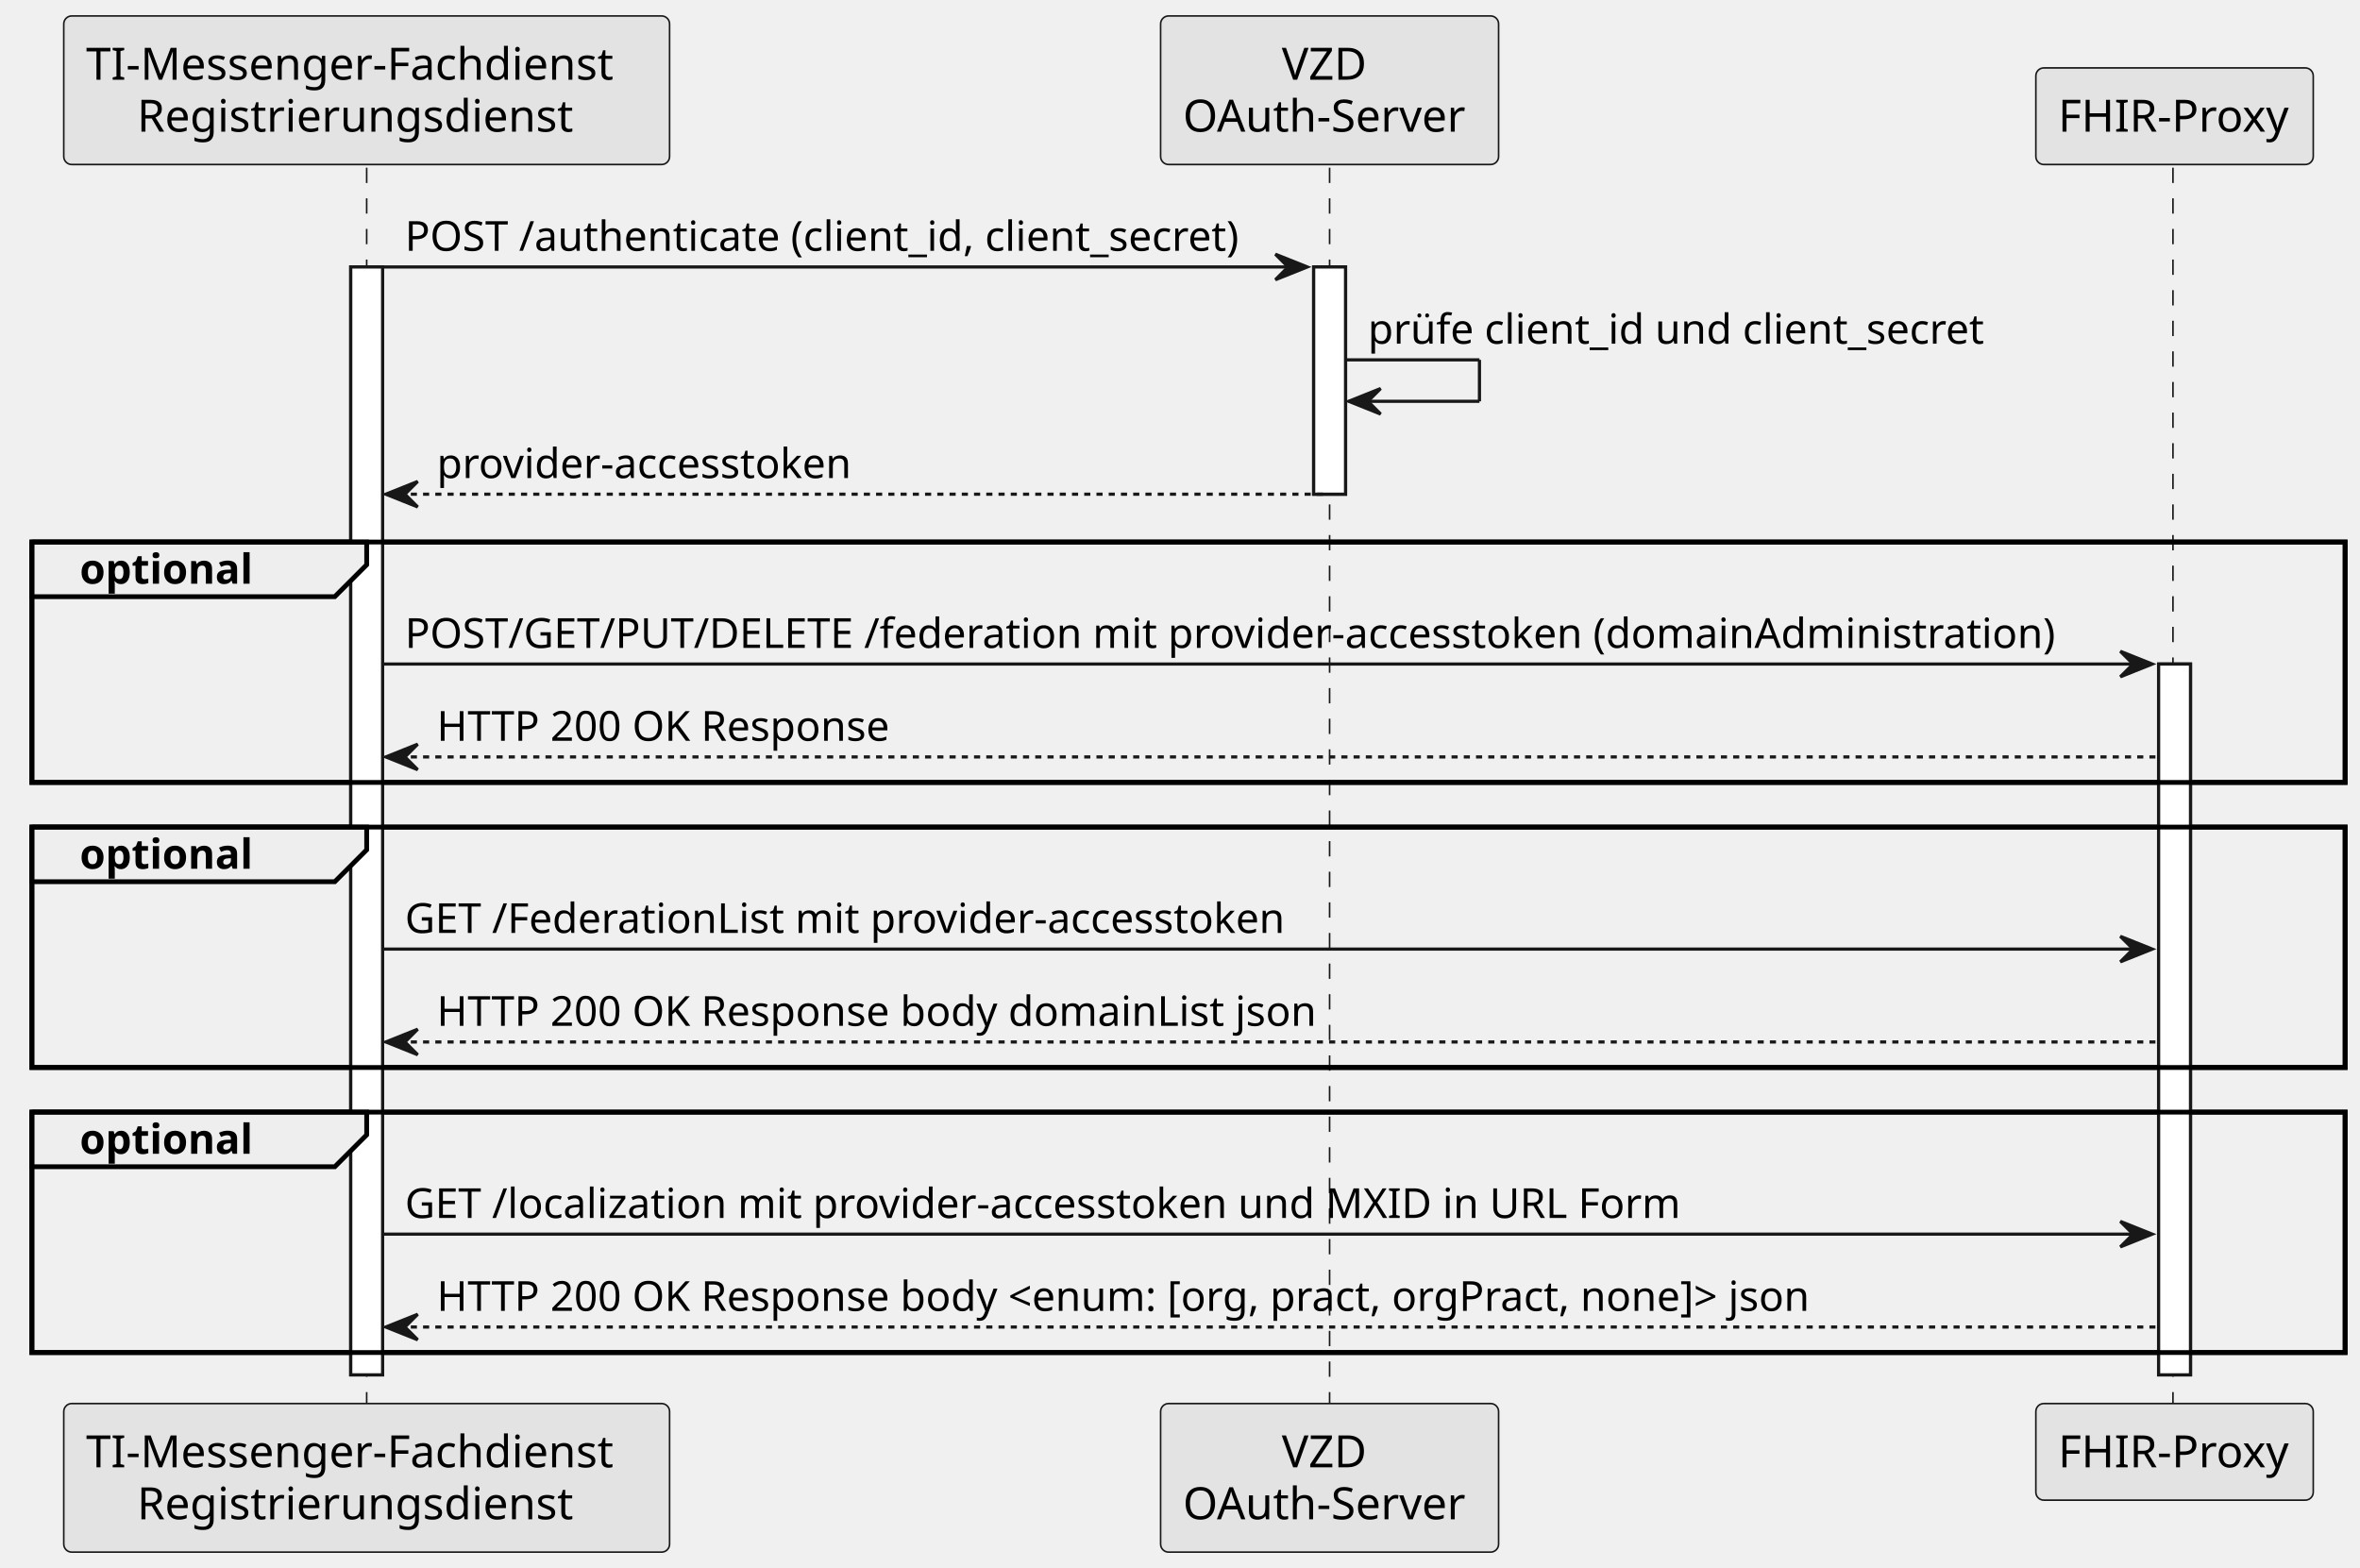
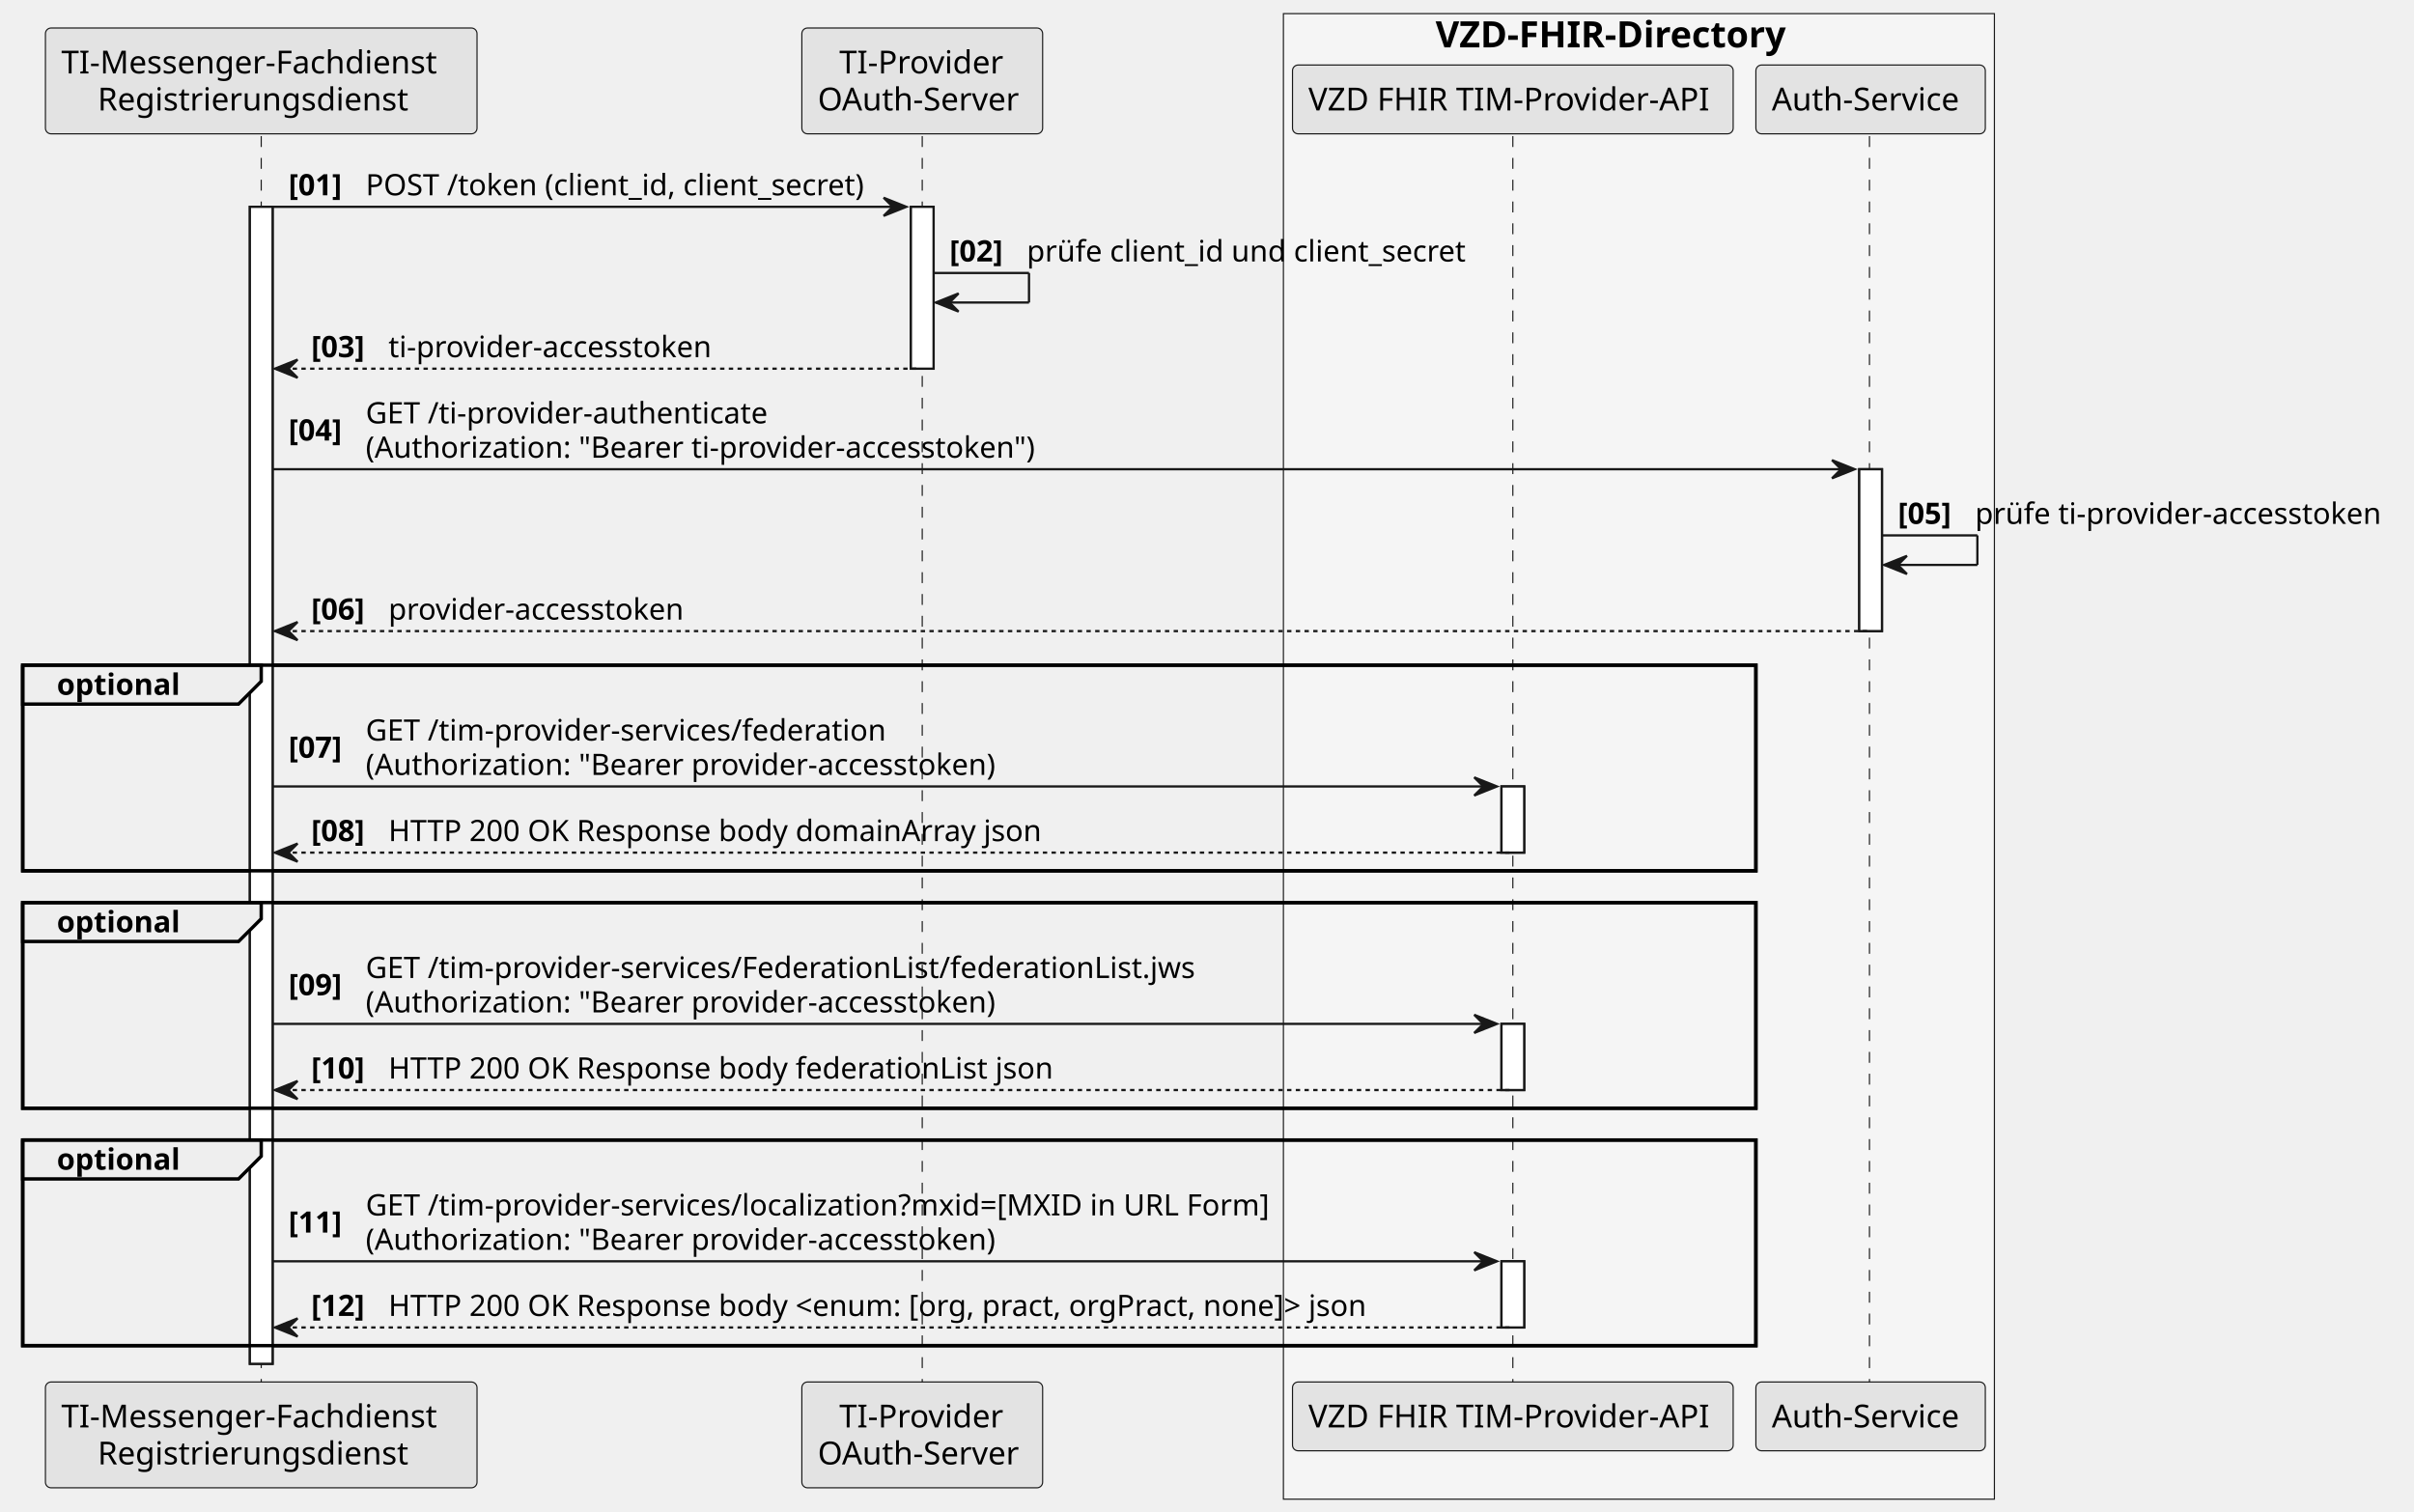
- <svg xmlns="http://www.w3.org/2000/svg" contentStyleType="text/css" height="512.5px" preserveAspectRatio="none" style="width:771px;height:512px;background:#FFFFFF;" version="1.1" viewBox="0 0 771 512" width="771.875px" zoomAndPan="magnify">
+ <svg xmlns="http://www.w3.org/2000/svg" contentStyleType="text/css" height="693.75px" preserveAspectRatio="none" style="width:1107px;height:693px;background:#FFFFFF;" version="1.1" viewBox="0 0 1107 693" width="1107.292px" zoomAndPan="magnify">
  <defs />
  <g>
-     <rect fill="#FFFFFF" height="361.938" style="stroke:#181818;stroke-width:1.042;" width="10.417" x="114.583" y="87.215" />
-     <rect fill="#FFFFFF" height="74.235" style="stroke:#181818;stroke-width:1.042;" width="10.417" x="429.167" y="87.215" />
-     <rect fill="#FFFFFF" height="232.218" style="stroke:#181818;stroke-width:1.042;" width="10.417" x="705.208" y="216.935" />
-     <rect fill="none" height="78.54" style="stroke:#000000;stroke-width:1.562;" width="755.729" x="10.417" y="177.075" />
-     <rect fill="none" height="78.54" style="stroke:#000000;stroke-width:1.562;" width="755.729" x="10.417" y="270.199" />
-     <rect fill="none" height="78.54" style="stroke:#000000;stroke-width:1.562;" width="755.729" x="10.417" y="363.322" />
-     <line style="stroke:#181818;stroke-width:0.521;stroke-dasharray:5.0,5.0;" x1="119.792" x2="119.792" y1="54.785" y2="459.57" />
-     <line style="stroke:#181818;stroke-width:0.521;stroke-dasharray:5.0,5.0;" x1="434.375" x2="434.375" y1="54.785" y2="459.57" />
-     <line style="stroke:#181818;stroke-width:0.521;stroke-dasharray:5.0,5.0;" x1="709.896" x2="709.896" y1="54.785" y2="459.57" />
-     <rect fill="#E3E3E3" height="48.535" rx="2.604" ry="2.604" style="stroke:#181818;stroke-width:0.521;" width="197.917" x="20.833" y="5.208" />
-     <text fill="#000000" font-family="sans-serif" font-size="14.583" lengthAdjust="spacing" textLength="183.333" x="28.125" y="26.037">TI-Messenger-Fachdienst</text>
-     <text fill="#000000" font-family="sans-serif" font-size="14.583" lengthAdjust="spacing" textLength="150" x="44.792" y="43.013">Registrierungsdienst</text>
-     <rect fill="#E3E3E3" height="48.535" rx="2.604" ry="2.604" style="stroke:#181818;stroke-width:0.521;" width="197.917" x="20.833" y="458.529" />
-     <text fill="#000000" font-family="sans-serif" font-size="14.583" lengthAdjust="spacing" textLength="183.333" x="28.125" y="479.357">TI-Messenger-Fachdienst</text>
-     <text fill="#000000" font-family="sans-serif" font-size="14.583" lengthAdjust="spacing" textLength="150" x="44.792" y="496.333">Registrierungsdienst</text>
-     <rect fill="#E3E3E3" height="48.535" rx="2.604" ry="2.604" style="stroke:#181818;stroke-width:0.521;" width="110.417" x="379.167" y="5.208" />
-     <text fill="#000000" font-family="sans-serif" font-size="14.583" lengthAdjust="spacing" textLength="31.25" x="418.75" y="26.037">VZD</text>
-     <text fill="#000000" font-family="sans-serif" font-size="14.583" lengthAdjust="spacing" textLength="95.833" x="386.458" y="43.013">OAuth-Server</text>
-     <rect fill="#E3E3E3" height="48.535" rx="2.604" ry="2.604" style="stroke:#181818;stroke-width:0.521;" width="110.417" x="379.167" y="458.529" />
-     <text fill="#000000" font-family="sans-serif" font-size="14.583" lengthAdjust="spacing" textLength="31.25" x="418.75" y="479.357">VZD</text>
-     <text fill="#000000" font-family="sans-serif" font-size="14.583" lengthAdjust="spacing" textLength="95.833" x="386.458" y="496.333">OAuth-Server</text>
-     <rect fill="#E3E3E3" height="31.559" rx="2.604" ry="2.604" style="stroke:#181818;stroke-width:0.521;" width="90.625" x="665.104" y="22.184" />
-     <text fill="#000000" font-family="sans-serif" font-size="14.583" lengthAdjust="spacing" textLength="76.042" x="672.396" y="43.013">FHIR-Proxy</text>
-     <rect fill="#E3E3E3" height="31.559" rx="2.604" ry="2.604" style="stroke:#181818;stroke-width:0.521;" width="90.625" x="665.104" y="458.529" />
-     <text fill="#000000" font-family="sans-serif" font-size="14.583" lengthAdjust="spacing" textLength="76.042" x="672.396" y="479.357">FHIR-Proxy</text>
-     <rect fill="#FFFFFF" height="361.938" style="stroke:#181818;stroke-width:1.042;" width="10.417" x="114.583" y="87.215" />
-     <rect fill="#FFFFFF" height="74.235" style="stroke:#181818;stroke-width:1.042;" width="10.417" x="429.167" y="87.215" />
-     <rect fill="#FFFFFF" height="232.218" style="stroke:#181818;stroke-width:1.042;" width="10.417" x="705.208" y="216.935" />
-     <polygon fill="#181818" points="416.667,83.049,427.083,87.215,416.667,91.382,420.833,87.215" style="stroke:#181818;stroke-width:1.042;" />
-     <line style="stroke:#181818;stroke-width:1.042;" x1="125" x2="422.917" y1="87.215" y2="87.215" />
-     <text fill="#000000" font-family="sans-serif" font-size="13.542" lengthAdjust="spacing" textLength="289.583" x="132.292" y="81.938">POST /authenticate (client_id, client_secret)</text>
-     <line style="stroke:#181818;stroke-width:1.042;" x1="439.583" x2="483.333" y1="117.562" y2="117.562" />
-     <line style="stroke:#181818;stroke-width:1.042;" x1="483.333" x2="483.333" y1="117.562" y2="131.103" />
-     <line style="stroke:#181818;stroke-width:1.042;" x1="440.625" x2="483.333" y1="131.103" y2="131.103" />
-     <polygon fill="#181818" points="451.042,126.937,440.625,131.103,451.042,135.27,446.875,131.103" style="stroke:#181818;stroke-width:1.042;" />
-     <text fill="#000000" font-family="sans-serif" font-size="13.542" lengthAdjust="spacing" textLength="210.417" x="446.875" y="112.285">prüfe client_id und client_secret</text>
-     <polygon fill="#181818" points="136.458,157.284,126.042,161.45,136.458,165.617,132.292,161.45" style="stroke:#181818;stroke-width:1.042;" />
-     <line style="stroke:#181818;stroke-width:1.042;stroke-dasharray:2.0,2.0;" x1="130.208" x2="433.333" y1="161.45" y2="161.45" />
-     <text fill="#000000" font-family="sans-serif" font-size="13.542" lengthAdjust="spacing" textLength="142.708" x="142.708" y="156.173">provider-accesstoken</text>
-     <path d="M10.417,177.075 L119.792,177.075 L119.792,184.505 L109.375,194.922 L10.417,194.922 L10.417,177.075 " fill="#EEEEEE" style="stroke:#000000;stroke-width:1.562;" />
-     <rect fill="none" height="78.54" style="stroke:#000000;stroke-width:1.562;" width="755.729" x="10.417" y="177.075" />
-     <text fill="#000000" font-family="sans-serif" font-size="13.542" font-weight="bold" lengthAdjust="spacing" textLength="62.5" x="26.042" y="190.686">optional</text>
-     <polygon fill="#181818" points="692.708,212.769,703.125,216.935,692.708,221.102,696.875,216.935" style="stroke:#181818;stroke-width:1.042;" />
-     <line style="stroke:#181818;stroke-width:1.042;" x1="125" x2="698.958" y1="216.935" y2="216.935" />
-     <text fill="#000000" font-family="sans-serif" font-size="13.542" lengthAdjust="spacing" textLength="560.417" x="132.292" y="211.658">POST/GET/PUT/DELETE /federation mit provider-accesstoken (domainAdministration)</text>
-     <polygon fill="#181818" points="136.458,243.115,126.042,247.282,136.458,251.449,132.292,247.282" style="stroke:#181818;stroke-width:1.042;" />
-     <line style="stroke:#181818;stroke-width:1.042;stroke-dasharray:2.0,2.0;" x1="130.208" x2="704.167" y1="247.282" y2="247.282" />
-     <text fill="#000000" font-family="sans-serif" font-size="13.542" lengthAdjust="spacing" textLength="154.167" x="142.708" y="242.005">HTTP 200 OK Response</text>
-     <path d="M10.417,270.199 L119.792,270.199 L119.792,277.629 L109.375,288.045 L10.417,288.045 L10.417,270.199 " fill="#EEEEEE" style="stroke:#000000;stroke-width:1.562;" />
-     <rect fill="none" height="78.54" style="stroke:#000000;stroke-width:1.562;" width="755.729" x="10.417" y="270.199" />
-     <text fill="#000000" font-family="sans-serif" font-size="13.542" font-weight="bold" lengthAdjust="spacing" textLength="62.5" x="26.042" y="283.81">optional</text>
-     <polygon fill="#181818" points="692.708,305.892,703.125,310.059,692.708,314.225,696.875,310.059" style="stroke:#181818;stroke-width:1.042;" />
-     <line style="stroke:#181818;stroke-width:1.042;" x1="125" x2="698.958" y1="310.059" y2="310.059" />
-     <text fill="#000000" font-family="sans-serif" font-size="13.542" lengthAdjust="spacing" textLength="301.042" x="132.292" y="304.782">GET /FederationList mit provider-accesstoken</text>
-     <polygon fill="#181818" points="136.458,336.239,126.042,340.405,136.458,344.572,132.292,340.405" style="stroke:#181818;stroke-width:1.042;" />
-     <line style="stroke:#181818;stroke-width:1.042;stroke-dasharray:2.0,2.0;" x1="130.208" x2="704.167" y1="340.405" y2="340.405" />
-     <text fill="#000000" font-family="sans-serif" font-size="13.542" lengthAdjust="spacing" textLength="298.958" x="142.708" y="335.128">HTTP 200 OK Response body domainList json</text>
-     <path d="M10.417,363.322 L119.792,363.322 L119.792,370.752 L109.375,381.169 L10.417,381.169 L10.417,363.322 " fill="#EEEEEE" style="stroke:#000000;stroke-width:1.562;" />
-     <rect fill="none" height="78.54" style="stroke:#000000;stroke-width:1.562;" width="755.729" x="10.417" y="363.322" />
-     <text fill="#000000" font-family="sans-serif" font-size="13.542" font-weight="bold" lengthAdjust="spacing" textLength="62.5" x="26.042" y="376.933">optional</text>
-     <polygon fill="#181818" points="692.708,399.015,703.125,403.182,692.708,407.349,696.875,403.182" style="stroke:#181818;stroke-width:1.042;" />
-     <line style="stroke:#181818;stroke-width:1.042;" x1="125" x2="698.958" y1="403.182" y2="403.182" />
-     <text fill="#000000" font-family="sans-serif" font-size="13.542" lengthAdjust="spacing" textLength="432.292" x="132.292" y="397.905">GET /localization mit provider-accesstoken und MXID in URL Form</text>
-     <polygon fill="#181818" points="136.458,429.362,126.042,433.529,136.458,437.695,132.292,433.529" style="stroke:#181818;stroke-width:1.042;" />
-     <line style="stroke:#181818;stroke-width:1.042;stroke-dasharray:2.0,2.0;" x1="130.208" x2="704.167" y1="433.529" y2="433.529" />
-     <text fill="#000000" font-family="sans-serif" font-size="13.542" lengthAdjust="spacing" textLength="477.083" x="142.708" y="428.252">HTTP 200 OK Response body &lt;enum: [org, pract, orgPract, none]&gt; json</text>
+     <rect fill="#F5F5F5" height="681.291" style="stroke:#181818;stroke-width:0.521;" width="326.042" x="588.542" y="6.25" />
+     <text fill="#000000" font-family="sans-serif" font-size="16.667" font-weight="bold" lengthAdjust="spacing" textLength="181.25" x="658.333" y="21.72">VZD-FHIR-Directory</text>
+     <text fill="#000000" font-family="sans-serif" font-size="13.542" font-weight="bold" lengthAdjust="spacing" textLength="5.208" x="839.583" y="22.457"> </text>
+     <rect fill="#FFFFFF" height="530.615" style="stroke:#181818;stroke-width:1.042;" width="10.417" x="114.583" y="94.849" />
+     <rect fill="#FFFFFF" height="74.235" style="stroke:#181818;stroke-width:1.042;" width="10.417" x="417.708" y="94.849" />
+     <rect fill="#FFFFFF" height="30.347" style="stroke:#181818;stroke-width:1.042;" width="10.417" x="688.542" y="360.677" />
+     <rect fill="#FFFFFF" height="30.347" style="stroke:#181818;stroke-width:1.042;" width="10.417" x="688.542" y="469.564" />
+     <rect fill="#FFFFFF" height="30.347" style="stroke:#181818;stroke-width:1.042;" width="10.417" x="688.542" y="578.451" />
+     <rect fill="#FFFFFF" height="74.235" style="stroke:#181818;stroke-width:1.042;" width="10.417" x="852.604" y="215.194" />
+     <rect fill="none" height="94.303" style="stroke:#000000;stroke-width:1.562;" width="794.792" x="10.417" y="305.054" />
+     <rect fill="none" height="94.303" style="stroke:#000000;stroke-width:1.562;" width="794.792" x="10.417" y="413.94" />
+     <rect fill="none" height="94.303" style="stroke:#000000;stroke-width:1.562;" width="794.792" x="10.417" y="522.827" />
+     <line style="stroke:#181818;stroke-width:0.521;stroke-dasharray:5.0,5.0;" x1="119.792" x2="119.792" y1="62.419" y2="634.839" />
+     <line style="stroke:#181818;stroke-width:0.521;stroke-dasharray:5.0,5.0;" x1="422.917" x2="422.917" y1="62.419" y2="634.839" />
+     <line style="stroke:#181818;stroke-width:0.521;stroke-dasharray:5.0,5.0;" x1="693.75" x2="693.75" y1="62.419" y2="634.839" />
+     <line style="stroke:#181818;stroke-width:0.521;stroke-dasharray:5.0,5.0;" x1="857.292" x2="857.292" y1="62.419" y2="634.839" />
+     <rect fill="#E3E3E3" height="48.535" rx="2.604" ry="2.604" style="stroke:#181818;stroke-width:0.521;" width="197.917" x="20.833" y="12.842" />
+     <text fill="#000000" font-family="sans-serif" font-size="14.583" lengthAdjust="spacing" textLength="183.333" x="28.125" y="33.67">TI-Messenger-Fachdienst</text>
+     <text fill="#000000" font-family="sans-serif" font-size="14.583" lengthAdjust="spacing" textLength="150" x="44.792" y="50.646">Registrierungsdienst</text>
+     <rect fill="#E3E3E3" height="48.535" rx="2.604" ry="2.604" style="stroke:#181818;stroke-width:0.521;" width="197.917" x="20.833" y="633.797" />
+     <text fill="#000000" font-family="sans-serif" font-size="14.583" lengthAdjust="spacing" textLength="183.333" x="28.125" y="654.625">TI-Messenger-Fachdienst</text>
+     <text fill="#000000" font-family="sans-serif" font-size="14.583" lengthAdjust="spacing" textLength="150" x="44.792" y="671.601">Registrierungsdienst</text>
+     <rect fill="#E3E3E3" height="48.535" rx="2.604" ry="2.604" style="stroke:#181818;stroke-width:0.521;" width="110.417" x="367.708" y="12.842" />
+     <text fill="#000000" font-family="sans-serif" font-size="14.583" lengthAdjust="spacing" textLength="76.042" x="384.896" y="33.67">TI-Provider</text>
+     <text fill="#000000" font-family="sans-serif" font-size="14.583" lengthAdjust="spacing" textLength="95.833" x="375" y="50.646">OAuth-Server</text>
+     <rect fill="#E3E3E3" height="48.535" rx="2.604" ry="2.604" style="stroke:#181818;stroke-width:0.521;" width="110.417" x="367.708" y="633.797" />
+     <text fill="#000000" font-family="sans-serif" font-size="14.583" lengthAdjust="spacing" textLength="76.042" x="384.896" y="654.625">TI-Provider</text>
+     <text fill="#000000" font-family="sans-serif" font-size="14.583" lengthAdjust="spacing" textLength="95.833" x="375" y="671.601">OAuth-Server</text>
+     <rect fill="#E3E3E3" height="31.559" rx="2.604" ry="2.604" style="stroke:#181818;stroke-width:0.521;" width="202.083" x="592.708" y="29.818" />
+     <text fill="#000000" font-family="sans-serif" font-size="14.583" lengthAdjust="spacing" textLength="187.5" x="600" y="50.646">VZD FHIR TIM-Provider-API</text>
+     <rect fill="#E3E3E3" height="31.559" rx="2.604" ry="2.604" style="stroke:#181818;stroke-width:0.521;" width="202.083" x="592.708" y="633.797" />
+     <text fill="#000000" font-family="sans-serif" font-size="14.583" lengthAdjust="spacing" textLength="187.5" x="600" y="654.625">VZD FHIR TIM-Provider-API</text>
+     <rect fill="#E3E3E3" height="31.559" rx="2.604" ry="2.604" style="stroke:#181818;stroke-width:0.521;" width="105.208" x="805.208" y="29.818" />
+     <text fill="#000000" font-family="sans-serif" font-size="14.583" lengthAdjust="spacing" textLength="90.625" x="812.5" y="50.646">Auth-Service</text>
+     <rect fill="#E3E3E3" height="31.559" rx="2.604" ry="2.604" style="stroke:#181818;stroke-width:0.521;" width="105.208" x="805.208" y="633.797" />
+     <text fill="#000000" font-family="sans-serif" font-size="14.583" lengthAdjust="spacing" textLength="90.625" x="812.5" y="654.625">Auth-Service</text>
+     <rect fill="#FFFFFF" height="530.615" style="stroke:#181818;stroke-width:1.042;" width="10.417" x="114.583" y="94.849" />
+     <rect fill="#FFFFFF" height="74.235" style="stroke:#181818;stroke-width:1.042;" width="10.417" x="417.708" y="94.849" />
+     <rect fill="#FFFFFF" height="30.347" style="stroke:#181818;stroke-width:1.042;" width="10.417" x="688.542" y="360.677" />
+     <rect fill="#FFFFFF" height="30.347" style="stroke:#181818;stroke-width:1.042;" width="10.417" x="688.542" y="469.564" />
+     <rect fill="#FFFFFF" height="30.347" style="stroke:#181818;stroke-width:1.042;" width="10.417" x="688.542" y="578.451" />
+     <rect fill="#FFFFFF" height="74.235" style="stroke:#181818;stroke-width:1.042;" width="10.417" x="852.604" y="215.194" />
+     <polygon fill="#181818" points="405.208,90.682,415.625,94.849,405.208,99.015,409.375,94.849" style="stroke:#181818;stroke-width:1.042;" />
+     <line style="stroke:#181818;stroke-width:1.042;" x1="125" x2="411.458" y1="94.849" y2="94.849" />
+     <text fill="#000000" font-family="sans-serif" font-size="13.542" font-weight="bold" lengthAdjust="spacing" textLength="31.25" x="132.292" y="89.572">[01]</text>
+     <text fill="#000000" font-family="sans-serif" font-size="13.542" lengthAdjust="spacing" textLength="242.708" x="167.708" y="89.572">POST /token (client_id, client_secret)</text>
+     <line style="stroke:#181818;stroke-width:1.042;" x1="428.125" x2="471.875" y1="125.195" y2="125.195" />
+     <line style="stroke:#181818;stroke-width:1.042;" x1="471.875" x2="471.875" y1="125.195" y2="138.737" />
+     <line style="stroke:#181818;stroke-width:1.042;" x1="429.167" x2="471.875" y1="138.737" y2="138.737" />
+     <polygon fill="#181818" points="439.583,134.57,429.167,138.737,439.583,142.904,435.417,138.737" style="stroke:#181818;stroke-width:1.042;" />
+     <text fill="#000000" font-family="sans-serif" font-size="13.542" font-weight="bold" lengthAdjust="spacing" textLength="31.25" x="435.417" y="119.918">[02]</text>
+     <text fill="#000000" font-family="sans-serif" font-size="13.542" lengthAdjust="spacing" textLength="210.417" x="470.833" y="119.918">prüfe client_id und client_secret</text>
+     <polygon fill="#181818" points="136.458,164.917,126.042,169.084,136.458,173.25,132.292,169.084" style="stroke:#181818;stroke-width:1.042;" />
+     <line style="stroke:#181818;stroke-width:1.042;stroke-dasharray:2.0,2.0;" x1="130.208" x2="421.875" y1="169.084" y2="169.084" />
+     <text fill="#000000" font-family="sans-serif" font-size="13.542" font-weight="bold" lengthAdjust="spacing" textLength="31.25" x="142.708" y="163.807">[03]</text>
+     <text fill="#000000" font-family="sans-serif" font-size="13.542" lengthAdjust="spacing" textLength="156.25" x="178.125" y="163.807">ti-provider-accesstoken</text>
+     <polygon fill="#181818" points="840.104,211.027,850.521,215.194,840.104,219.36,844.271,215.194" style="stroke:#181818;stroke-width:1.042;" />
+     <line style="stroke:#181818;stroke-width:1.042;" x1="125" x2="846.354" y1="215.194" y2="215.194" />
+     <text fill="#000000" font-family="sans-serif" font-size="13.542" font-weight="bold" lengthAdjust="spacing" textLength="31.25" x="132.292" y="202.035">[04]</text>
+     <text fill="#000000" font-family="sans-serif" font-size="13.542" lengthAdjust="spacing" textLength="191.667" x="167.708" y="194.153">GET /ti-provider-authenticate</text>
+     <text fill="#000000" font-family="sans-serif" font-size="13.542" lengthAdjust="spacing" textLength="322.917" x="167.708" y="209.917">(Authorization: "Bearer ti-provider-accesstoken")</text>
+     <line style="stroke:#181818;stroke-width:1.042;" x1="863.021" x2="906.771" y1="245.54" y2="245.54" />
+     <line style="stroke:#181818;stroke-width:1.042;" x1="906.771" x2="906.771" y1="245.54" y2="259.082" />
+     <line style="stroke:#181818;stroke-width:1.042;" x1="864.062" x2="906.771" y1="259.082" y2="259.082" />
+     <polygon fill="#181818" points="874.479,254.915,864.062,259.082,874.479,263.249,870.312,259.082" style="stroke:#181818;stroke-width:1.042;" />
+     <text fill="#000000" font-family="sans-serif" font-size="13.542" font-weight="bold" lengthAdjust="spacing" textLength="31.25" x="870.312" y="240.263">[05]</text>
+     <text fill="#000000" font-family="sans-serif" font-size="13.542" lengthAdjust="spacing" textLength="194.792" x="905.729" y="240.263">prüfe ti-provider-accesstoken</text>
+     <polygon fill="#181818" points="136.458,285.262,126.042,289.429,136.458,293.595,132.292,289.429" style="stroke:#181818;stroke-width:1.042;" />
+     <line style="stroke:#181818;stroke-width:1.042;stroke-dasharray:2.0,2.0;" x1="130.208" x2="856.771" y1="289.429" y2="289.429" />
+     <text fill="#000000" font-family="sans-serif" font-size="13.542" font-weight="bold" lengthAdjust="spacing" textLength="31.25" x="142.708" y="284.152">[06]</text>
+     <text fill="#000000" font-family="sans-serif" font-size="13.542" lengthAdjust="spacing" textLength="142.708" x="178.125" y="284.152">provider-accesstoken</text>
+     <path d="M10.417,305.054 L119.792,305.054 L119.792,312.484 L109.375,322.9 L10.417,322.9 L10.417,305.054 " fill="#EEEEEE" style="stroke:#000000;stroke-width:1.562;" />
+     <rect fill="none" height="94.303" style="stroke:#000000;stroke-width:1.562;" width="794.792" x="10.417" y="305.054" />
+     <text fill="#000000" font-family="sans-serif" font-size="13.542" font-weight="bold" lengthAdjust="spacing" textLength="62.5" x="26.042" y="318.665">optional</text>
+     <polygon fill="#181818" points="676.042,356.51,686.458,360.677,676.042,364.844,680.208,360.677" style="stroke:#181818;stroke-width:1.042;" />
+     <line style="stroke:#181818;stroke-width:1.042;" x1="125" x2="682.292" y1="360.677" y2="360.677" />
+     <text fill="#000000" font-family="sans-serif" font-size="13.542" font-weight="bold" lengthAdjust="spacing" textLength="31.25" x="132.292" y="347.518">[07]</text>
+     <text fill="#000000" font-family="sans-serif" font-size="13.542" lengthAdjust="spacing" textLength="246.875" x="167.708" y="339.637">GET /tim-provider-services/federation</text>
+     <text fill="#000000" font-family="sans-serif" font-size="13.542" lengthAdjust="spacing" textLength="304.167" x="167.708" y="355.4">(Authorization: "Bearer provider-accesstoken)</text>
+     <polygon fill="#181818" points="136.458,386.857,126.042,391.024,136.458,395.19,132.292,391.024" style="stroke:#181818;stroke-width:1.042;" />
+     <line style="stroke:#181818;stroke-width:1.042;stroke-dasharray:2.0,2.0;" x1="130.208" x2="692.708" y1="391.024" y2="391.024" />
+     <text fill="#000000" font-family="sans-serif" font-size="13.542" font-weight="bold" lengthAdjust="spacing" textLength="31.25" x="142.708" y="385.747">[08]</text>
+     <text fill="#000000" font-family="sans-serif" font-size="13.542" lengthAdjust="spacing" textLength="311.458" x="178.125" y="385.747">HTTP 200 OK Response body domainArray json</text>
+     <path d="M10.417,413.94 L119.792,413.94 L119.792,421.37 L109.375,431.787 L10.417,431.787 L10.417,413.94 " fill="#EEEEEE" style="stroke:#000000;stroke-width:1.562;" />
+     <rect fill="none" height="94.303" style="stroke:#000000;stroke-width:1.562;" width="794.792" x="10.417" y="413.94" />
+     <text fill="#000000" font-family="sans-serif" font-size="13.542" font-weight="bold" lengthAdjust="spacing" textLength="62.5" x="26.042" y="427.552">optional</text>
+     <polygon fill="#181818" points="676.042,465.397,686.458,469.564,676.042,473.731,680.208,469.564" style="stroke:#181818;stroke-width:1.042;" />
+     <line style="stroke:#181818;stroke-width:1.042;" x1="125" x2="682.292" y1="469.564" y2="469.564" />
+     <text fill="#000000" font-family="sans-serif" font-size="13.542" font-weight="bold" lengthAdjust="spacing" textLength="31.25" x="132.292" y="456.405">[09]</text>
+     <text fill="#000000" font-family="sans-serif" font-size="13.542" lengthAdjust="spacing" textLength="391.667" x="167.708" y="448.524">GET /tim-provider-services/FederationList/federationList.jws</text>
+     <text fill="#000000" font-family="sans-serif" font-size="13.542" lengthAdjust="spacing" textLength="304.167" x="167.708" y="464.287">(Authorization: "Bearer provider-accesstoken)</text>
+     <polygon fill="#181818" points="136.458,495.744,126.042,499.911,136.458,504.077,132.292,499.911" style="stroke:#181818;stroke-width:1.042;" />
+     <line style="stroke:#181818;stroke-width:1.042;stroke-dasharray:2.0,2.0;" x1="130.208" x2="692.708" y1="499.911" y2="499.911" />
+     <text fill="#000000" font-family="sans-serif" font-size="13.542" font-weight="bold" lengthAdjust="spacing" textLength="31.25" x="142.708" y="494.634">[10]</text>
+     <text fill="#000000" font-family="sans-serif" font-size="13.542" lengthAdjust="spacing" textLength="316.667" x="178.125" y="494.634">HTTP 200 OK Response body federationList json</text>
+     <path d="M10.417,522.827 L119.792,522.827 L119.792,530.257 L109.375,540.674 L10.417,540.674 L10.417,522.827 " fill="#EEEEEE" style="stroke:#000000;stroke-width:1.562;" />
+     <rect fill="none" height="94.303" style="stroke:#000000;stroke-width:1.562;" width="794.792" x="10.417" y="522.827" />
+     <text fill="#000000" font-family="sans-serif" font-size="13.542" font-weight="bold" lengthAdjust="spacing" textLength="62.5" x="26.042" y="536.438">optional</text>
+     <polygon fill="#181818" points="676.042,574.284,686.458,578.451,676.042,582.617,680.208,578.451" style="stroke:#181818;stroke-width:1.042;" />
+     <line style="stroke:#181818;stroke-width:1.042;" x1="125" x2="682.292" y1="578.451" y2="578.451" />
+     <text fill="#000000" font-family="sans-serif" font-size="13.542" font-weight="bold" lengthAdjust="spacing" textLength="31.25" x="132.292" y="565.292">[11]</text>
+     <text fill="#000000" font-family="sans-serif" font-size="13.542" lengthAdjust="spacing" textLength="432.292" x="167.708" y="557.41">GET /tim-provider-services/localization?mxid=[MXID in URL Form]</text>
+     <text fill="#000000" font-family="sans-serif" font-size="13.542" lengthAdjust="spacing" textLength="304.167" x="167.708" y="573.173">(Authorization: "Bearer provider-accesstoken)</text>
+     <polygon fill="#181818" points="136.458,604.63,126.042,608.797,136.458,612.964,132.292,608.797" style="stroke:#181818;stroke-width:1.042;" />
+     <line style="stroke:#181818;stroke-width:1.042;stroke-dasharray:2.0,2.0;" x1="130.208" x2="692.708" y1="608.797" y2="608.797" />
+     <text fill="#000000" font-family="sans-serif" font-size="13.542" font-weight="bold" lengthAdjust="spacing" textLength="31.25" x="142.708" y="603.52">[12]</text>
+     <text fill="#000000" font-family="sans-serif" font-size="13.542" lengthAdjust="spacing" textLength="477.083" x="178.125" y="603.52">HTTP 200 OK Response body &lt;enum: [org, pract, orgPract, none]&gt; json</text>
  </g>
</svg>
